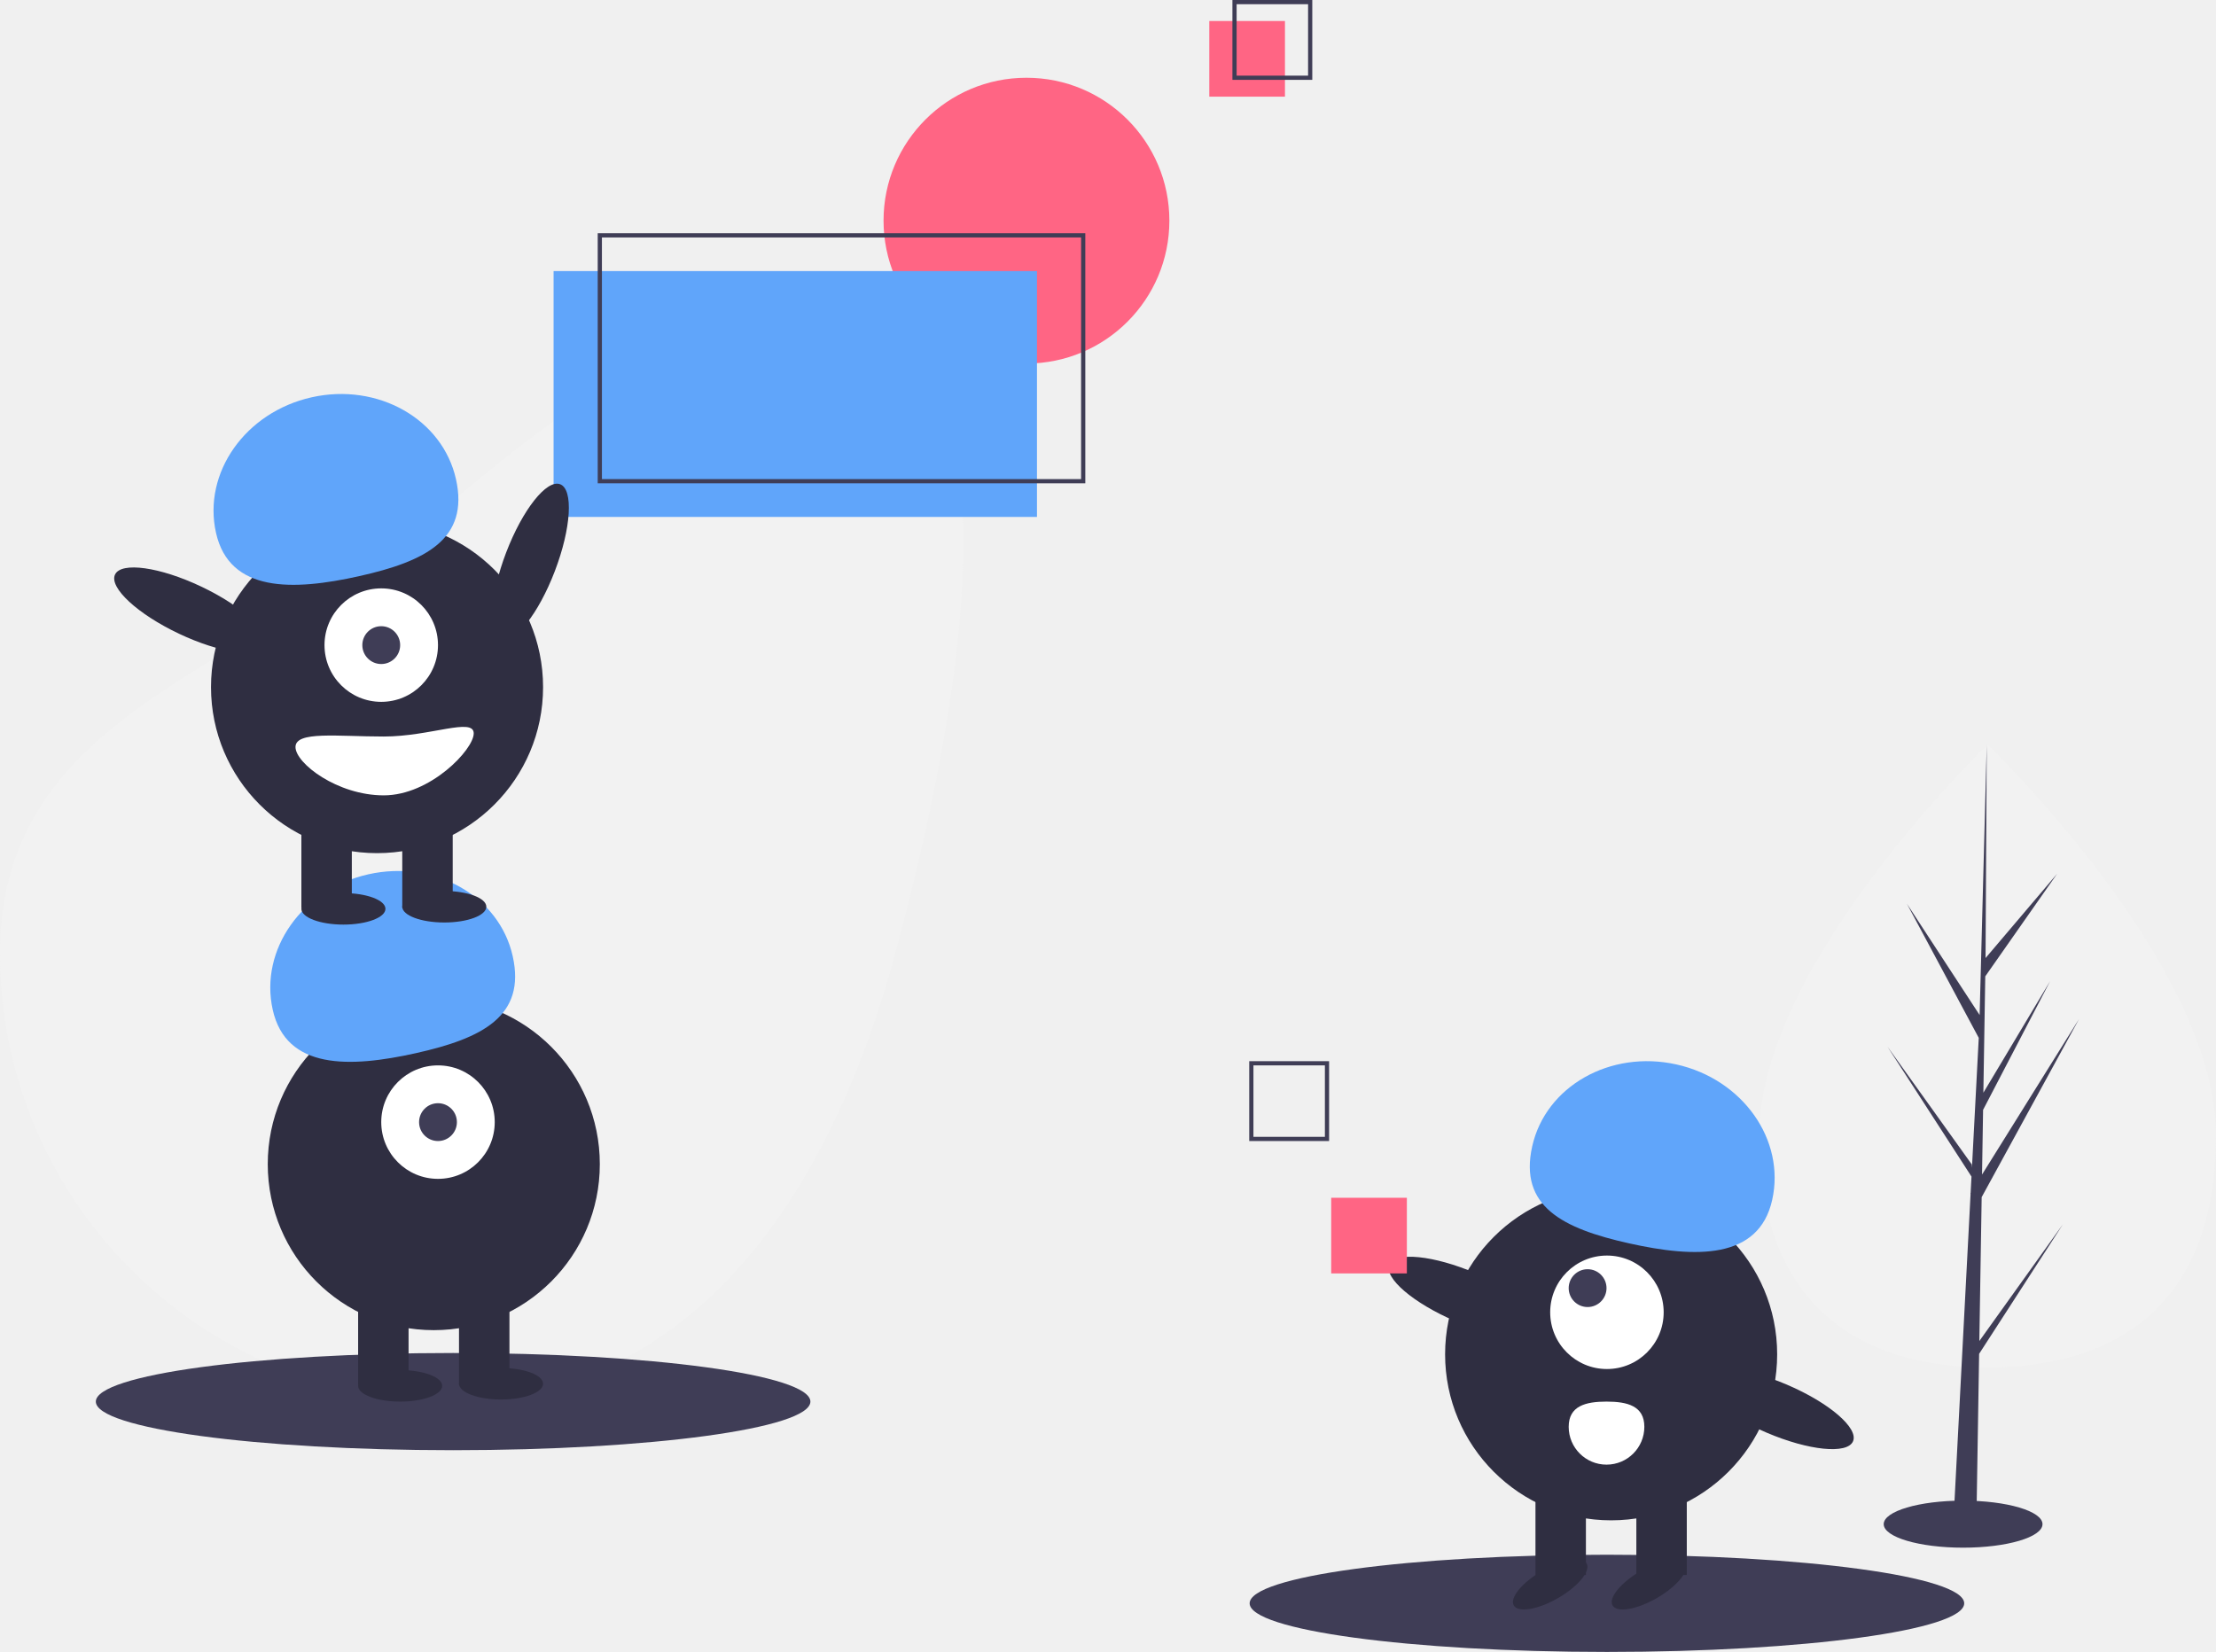
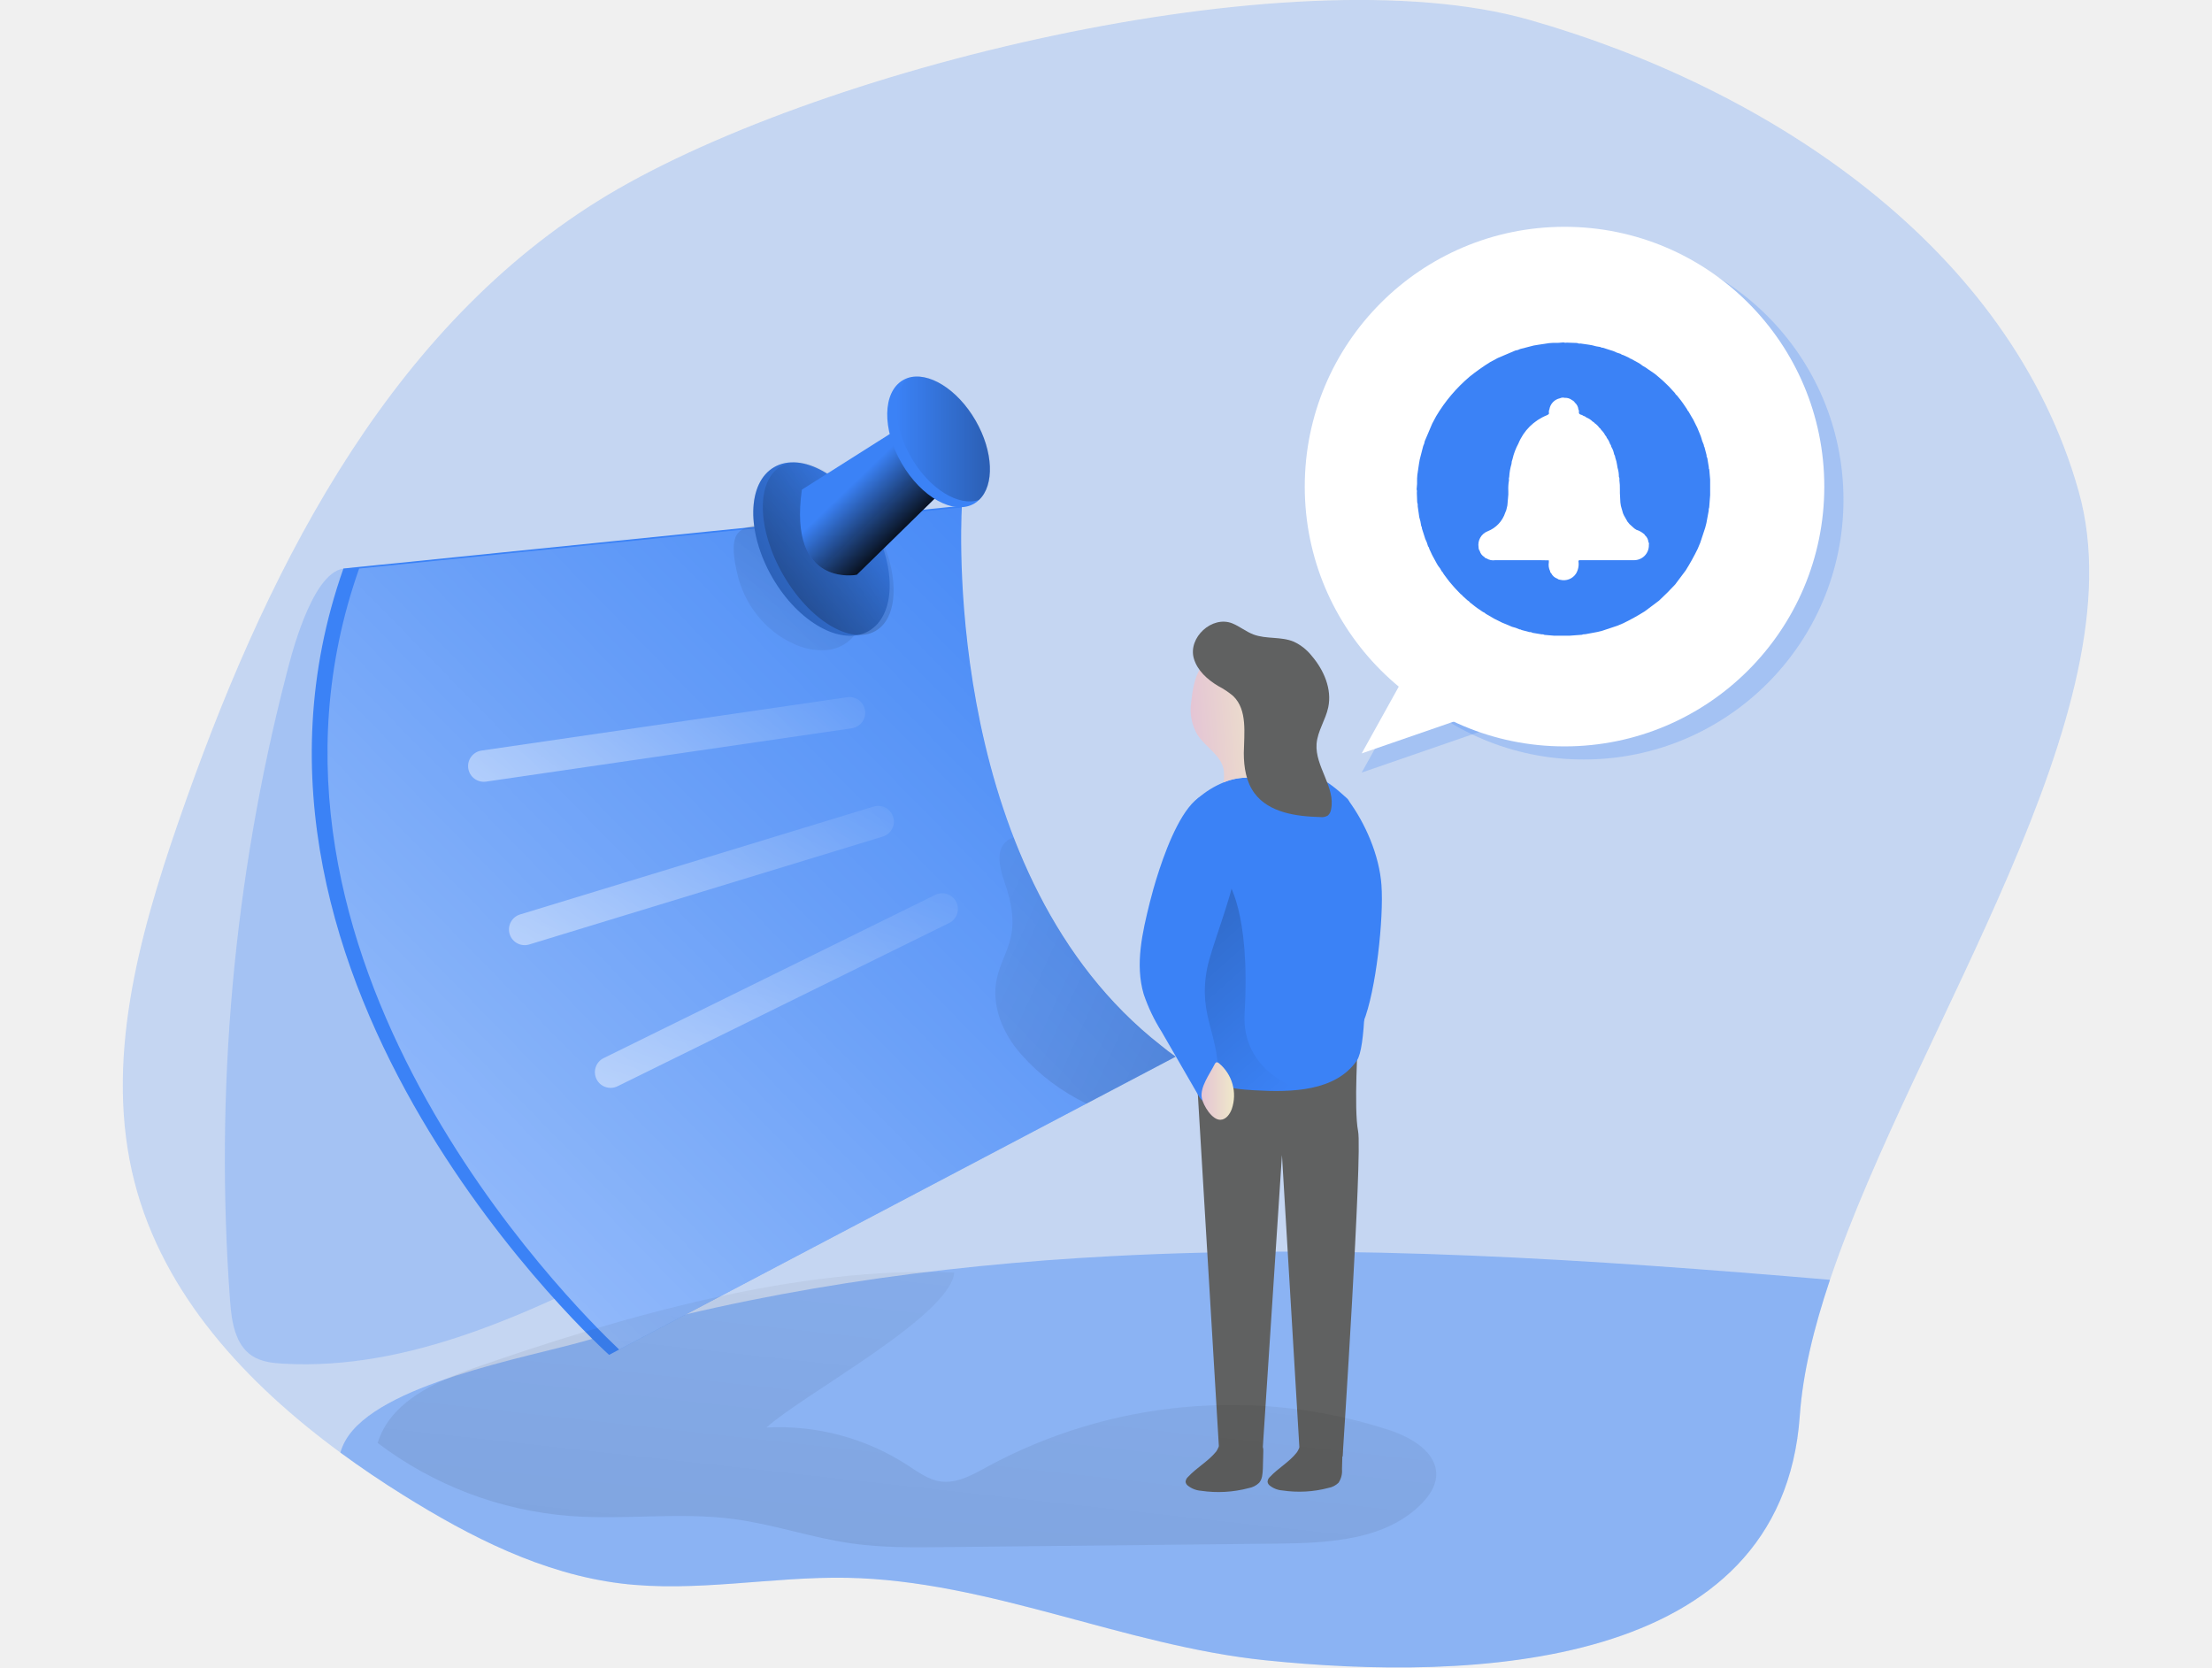
- <svg xmlns="http://www.w3.org/2000/svg" id="a9d5c6ed-9ea4-42a3-ab78-5bac3f9dde90" data-name="Layer 1" width="1054.402" height="786.127" viewBox="0 0 1054.402 786.127">
-   <path d="M498.799,510c-30.595,113.588-95.363,213-213,213s-213-95.363-213-213,123.99-136.088,213-213C466.553,140.814,593.81,157.253,498.799,510Z" transform="translate(-72.79886 -56.4364)" fill="#f2f2f2" />
-   <circle cx="488.402" cy="105" r="68" fill="#ff6584" />
-   <rect x="575.402" y="10" width="36" height="36" fill="#ff6584" />
-   <ellipse cx="215.598" cy="667" rx="170" ry="23.127" fill="#3f3d56" />
-   <rect x="263.402" y="129" width="230" height="117" fill="#60a5fa" />
-   <circle cx="206.402" cy="554" r="79" fill="#2f2e41" />
-   <rect x="170.402" y="616" width="24" height="43" fill="#2f2e41" />
-   <rect x="218.402" y="616" width="24" height="43" fill="#2f2e41" />
-   <ellipse cx="190.402" cy="659.5" rx="20" ry="7.5" fill="#2f2e41" />
-   <ellipse cx="238.402" cy="658.5" rx="20" ry="7.5" fill="#2f2e41" />
-   <circle cx="208.402" cy="534" r="27" fill="#fff" />
-   <circle cx="208.402" cy="534" r="9" fill="#3f3d56" />
-   <path d="M202.568,536.969c-6.379-28.568,14.012-57.434,45.544-64.475s62.265,10.41,68.644,38.978-14.519,39.104-46.051,46.145S208.947,565.536,202.568,536.969Z" transform="translate(-72.79886 -56.4364)" fill="#60a5fa" />
-   <circle cx="179.402" cy="327" r="79" fill="#2f2e41" />
-   <rect x="143.402" y="389" width="24" height="43" fill="#2f2e41" />
-   <rect x="191.402" y="389" width="24" height="43" fill="#2f2e41" />
-   <ellipse cx="163.402" cy="432.5" rx="20" ry="7.5" fill="#2f2e41" />
-   <ellipse cx="211.402" cy="431.5" rx="20" ry="7.5" fill="#2f2e41" />
-   <circle cx="181.402" cy="307" r="27" fill="#fff" />
-   <circle cx="181.402" cy="307" r="9" fill="#3f3d56" />
-   <path d="M175.568,309.969c-6.379-28.568,14.012-57.434,45.544-64.475s62.265,10.41,68.644,38.978-14.519,39.104-46.051,46.145S181.947,338.536,175.568,309.969Z" transform="translate(-72.79886 -56.4364)" fill="#60a5fa" />
-   <ellipse cx="325.221" cy="323.78" rx="39.5" ry="12.4" transform="translate(-166.132 455.5315) rotate(-69.08217)" fill="#2f2e41" />
-   <ellipse cx="163.221" cy="346.78" rx="12.4" ry="39.5" transform="translate(-292.8484 289.2128) rotate(-64.62574)" fill="#2f2e41" />
-   <path d="M213.397,411.936c0,7.732,19.909,23,42,23s42.805-21.768,42.805-29.5-20.713,1.5-42.805,1.5S213.397,404.204,213.397,411.936Z" transform="translate(-72.79886 -56.4364)" fill="#fff" />
-   <rect x="285.402" y="112" width="230" height="117" fill="none" stroke="#3f3d56" stroke-miterlimit="10" stroke-width="2" />
-   <rect x="587.402" y="1" width="36" height="36" fill="none" stroke="#3f3d56" stroke-miterlimit="10" stroke-width="2" />
-   <path d="M1127.201,596.733c0,81.828-48.645,110.399-108.652,110.399s-108.652-28.571-108.652-110.399,108.652-185.925,108.652-185.925S1127.201,514.906,1127.201,596.733Z" transform="translate(-72.79886 -56.4364)" fill="#f2f2f2" />
-   <polygon points="941.792 638.179 942.905 569.696 989.215 484.974 943.079 558.954 943.58 528.161 975.496 466.865 943.712 520.012 943.712 520.013 944.612 464.631 978.789 415.832 944.753 455.922 945.315 354.372 941.783 488.806 942.073 483.26 907.325 430.072 941.516 493.906 938.278 555.758 938.182 554.116 898.123 498.144 938.06 559.916 937.655 567.651 937.583 567.767 937.616 568.402 929.402 725.325 940.377 725.325 941.693 644.272 981.533 582.651 941.792 638.179" fill="#3f3d56" />
-   <ellipse cx="934.07" cy="725.322" rx="37.779" ry="11.194" fill="#3f3d56" />
-   <ellipse cx="764.598" cy="763" rx="170" ry="23.127" fill="#3f3d56" />
-   <circle cx="766.598" cy="644.5" r="79" fill="#2f2e41" />
-   <rect x="851.397" y="762.936" width="24" height="43" transform="translate(1653.994 1512.436) rotate(-180)" fill="#2f2e41" />
-   <rect x="803.397" y="762.936" width="24" height="43" transform="translate(1557.994 1512.436) rotate(-180)" fill="#2f2e41" />
-   <ellipse cx="810.397" cy="810.436" rx="20" ry="7.5" transform="translate(-369.4445 457.3398) rotate(-30)" fill="#2f2e41" />
-   <ellipse cx="857.397" cy="810.436" rx="20" ry="7.5" transform="translate(-363.1477 480.8398) rotate(-30)" fill="#2f2e41" />
-   <circle cx="764.598" cy="624.5" r="27" fill="#fff" />
-   <circle cx="755.402" cy="613" r="9" fill="#3f3d56" />
-   <path d="M916.029,627.469c6.379-28.568-14.012-57.434-45.544-64.475s-62.265,10.41-68.644,38.978,14.519,39.104,46.051,46.145S909.65,656.036,916.029,627.469Z" transform="translate(-72.79886 -56.4364)" fill="#60a5fa" />
-   <ellipse cx="770.181" cy="673.78" rx="12.4" ry="39.5" transform="translate(-225.0964 1060.279) rotate(-66.82884)" fill="#2f2e41" />
-   <ellipse cx="918.181" cy="726.78" rx="12.4" ry="39.5" transform="translate(-184.056 1228.486) rotate(-66.82884)" fill="#2f2e41" />
-   <rect x="633.402" y="570" width="36" height="36" fill="#ff6584" />
-   <rect x="595.402" y="506" width="36" height="36" fill="none" stroke="#3f3d56" stroke-miterlimit="10" stroke-width="2" />
-   <path d="M855.201,735.436a18,18,0,0,1-36,0c0-9.941,8.059-12,18-12S855.201,725.495,855.201,735.436Z" transform="translate(-72.79886 -56.4364)" fill="#fff" />
+ <svg xmlns="http://www.w3.org/2000/svg" xmlns:xlink="http://www.w3.org/1999/xlink" id="Layer_1" data-name="Layer 1" viewBox="0 0 564.02 478.2" width="406" height="306" class="illustration styles_illustrationTablet__1DWOa">
+   <defs>
+     <linearGradient id="linear-gradient" x1="294.38" y1="146.36" x2="-195.04" y2="626.44" gradientUnits="userSpaceOnUse">
+       <stop offset="0" stop-color="#fff" stop-opacity="0" />
+       <stop offset="0.23" stop-color="#fff" stop-opacity="0.23" />
+       <stop offset="0.95" stop-color="#fff" />
+     </linearGradient>
+     <linearGradient id="linear-gradient-2" x1="175.88" y1="216.89" x2="241.9" y2="113.37" gradientUnits="userSpaceOnUse">
+       <stop offset="0" stop-color="#010101" stop-opacity="0" />
+       <stop offset="0.95" stop-color="#010101" />
+     </linearGradient>
+     <linearGradient id="linear-gradient-3" x1="225.45" y1="162.47" x2="70.75" y2="252.48" gradientTransform="translate(114.93 -78.09) rotate(30)" xlink:href="#linear-gradient-2" />
+     <linearGradient id="linear-gradient-4" x1="218.69" y1="159.8" x2="89.67" y2="292.82" gradientTransform="translate(114.68 -78.77) rotate(30)" xlink:href="#linear-gradient-2" />
+     <linearGradient id="linear-gradient-5" x1="211.3" y1="157.57" x2="227.63" y2="174.57" xlink:href="#linear-gradient-2" />
+     <linearGradient id="linear-gradient-6" x1="309.36" y1="225.18" x2="333.27" y2="223.14" gradientUnits="userSpaceOnUse">
+       <stop offset="0" stop-color="#e4c5d5" />
+       <stop offset="0.42" stop-color="#e9d3cf" />
+       <stop offset="1" stop-color="#efe8ca" />
+     </linearGradient>
+     <linearGradient id="linear-gradient-7" x1="341.52" y1="325.9" x2="286.54" y2="264.08" xlink:href="#linear-gradient-2" />
+     <linearGradient id="linear-gradient-8" x1="224.79" y1="143.83" x2="251.51" y2="143.83" xlink:href="#linear-gradient-2" />
+     <linearGradient id="linear-gradient-9" x1="235.9" y1="199" x2="62.8" y2="368.81" gradientTransform="translate(-34.68 -10.61)" xlink:href="#linear-gradient" />
+     <linearGradient id="linear-gradient-10" x1="269.39" y1="255.67" x2="96.29" y2="425.48" gradientTransform="translate(-58.17 -28.28)" xlink:href="#linear-gradient" />
+     <linearGradient id="linear-gradient-11" x1="303.84" y1="317.12" x2="130.73" y2="486.92" gradientTransform="translate(-71.11 -56.72)" xlink:href="#linear-gradient" />
+     <linearGradient id="linear-gradient-12" x1="312.21" y1="330.86" x2="321.55" y2="330.86" xlink:href="#linear-gradient-6" />
+     <linearGradient id="linear-gradient-13" x1="212.19" y1="270.42" x2="430.22" y2="370.43" xlink:href="#linear-gradient-2" />
+     <linearGradient id="linear-gradient-14" x1="242.95" y1="299.2" x2="178.94" y2="875.3" xlink:href="#linear-gradient-2" />
+   </defs>
+   <path d="M492.47,385c-4.65,13.82-7.81,26.89-8.66,39-5.16,73.31-94.6,76.16-153.29,70.12-40.63-4.19-79.14-22.88-120-23.66-21.66-.39-43.37,4.26-64.86,1.63-22.45-2.77-43.16-13.32-62.34-25.29-6.15-3.83-12.22-7.92-18.12-12.25C38.07,414.61,14.44,389.18,6.17,357-2.64,322.79,7.3,286.7,18.88,253.3,42.76,184.39,77.11,114.27,139,75.62c60.42-37.72,198.71-71.47,267.2-52C475.78,43.47,544.3,89.26,563.84,159,581.39,221.58,516.81,312.88,492.47,385Z" transform="translate(-2.8 -17.94)" fill="#3B82F6" opacity="0.24" style="isolation: isolate;" />
+   <path d="M492.47,385c-4.65,13.82-7.81,26.89-8.66,39-5.16,73.31-94.6,76.16-153.29,70.12-40.63-4.19-79.14-22.88-120-23.66-21.66-.39-43.37,4.26-64.86,1.63-22.45-2.77-43.16-13.32-62.34-25.29-6.15-3.83-12.22-7.92-18.12-12.25a16.42,16.42,0,0,1,1.42-3.38c9.13-16.34,52.54-23.94,69.2-28.77,48.95-14.28,99.78-21.53,150.62-24.19C355.14,374.58,423.88,379.16,492.47,385Z" transform="translate(-2.8 -17.94)" fill="#3B82F6" opacity="0.42" style="isolation: isolate;" />
+   <path d="M49.65,211.64A555.28,555.28,0,0,0,33.57,391.1c.43,5.83,1.41,12.46,6.29,15.69,2.63,1.73,5.91,2.1,9.06,2.27,36.26,2,70.64-14.65,103.13-30.88Q122,323.24,96.36,266c-8.36-18.7,12-64.62,4.41-83.64-1.83-4.57-27.6-2.38-34.69-1.35C56.76,182.35,50.76,207.34,49.65,211.64Z" transform="translate(-2.8 -17.94)" fill="#3B82F6" opacity="0.24" style="isolation: isolate;" />
+   <path d="M304.8,321,145.16,405l-2.88,1.53S23.92,300.53,66.08,181l177.37-18a4.26,4.26,0,0,1,0,.46c-.39,7.57-4.47,106.22,57.12,154.35Q302.62,319.48,304.8,321Z" transform="translate(-2.8 -17.94)" fill="#3B82F6" />
+   <path d="M304.8,321l-25.58,13.46L145.16,405c-14-13.25-113.82-112.82-74.57-224l172.82-17.52c-.25,5.05-2.16,50.66,14.92,94.78,8.49,21.95,21.71,43.55,42.2,59.57Q302.62,319.48,304.8,321Z" transform="translate(-2.8 -17.94)" fill="url(#linear-gradient)" />
+   <path d="M195,202.49a18.84,18.84,0,0,0,9.82,1.88,11.28,11.28,0,0,0,8.39-5,4.75,4.75,0,0,0,.8-3.08,6,6,0,0,0-.68-1.81c-4-7.77-9.81-14.41-15.87-20.69a18.63,18.63,0,0,0-5.62-4.43c-3.16-1.37-10.27-1.48-12.68,1.56-2.09,2.65-.79,8.64-.1,11.58C181,191.05,186.89,198.81,195,202.49Z" transform="translate(-2.8 -17.94)" opacity="0.26" fill="url(#linear-gradient-2)" />
+   <ellipse cx="203.19" cy="175.42" rx="16.28" ry="27.13" transform="translate(-63.28 107.15) rotate(-30)" fill="#3B82F6" />
+   <ellipse cx="203.19" cy="175.42" rx="16.28" ry="27.13" transform="translate(-63.28 107.15) rotate(-30)" fill="url(#linear-gradient-3)" />
+   <ellipse cx="204.32" cy="174.61" rx="14.89" ry="27.13" transform="matrix(0.87, -0.5, 0.5, 0.87, -62.73, 107.61)" fill="url(#linear-gradient-4)" />
+   <path d="M197.58,158.37l28.1-17.78,13.19,17.2-25.52,25S193.56,186.75,197.58,158.37Z" transform="translate(-2.8 -17.94)" fill="#3B82F6" />
+   <path d="M197.58,158.37l28.1-17.78,13.19,17.2-25.52,25S193.56,186.75,197.58,158.37Z" transform="translate(-2.8 -17.94)" fill="url(#linear-gradient-5)" />
+   <path d="M248.39,161.32a6.65,6.65,0,0,1-1.39,1.06c-5.86,3.38-15.17-1.81-20.82-11.58s-5.47-20.42.39-23.83a6.29,6.29,0,0,1,1.32-.61c5.86-2,14.28,3.13,19.5,12.19C252.54,147.46,252.86,157.13,248.39,161.32Z" transform="translate(-2.8 -17.94)" fill="#3B82F6" />
+   <path d="M363.82,271.77c.69,9.56-1.57,30.38-5.17,39.27-2.28,5.6-5.4,7.73-7.67,13.33-1.83-18.41-.7-45.08,2-63.38.65-4.41.16-9.56,1.19-13.73C359.22,254,363.21,263.3,363.82,271.77Z" transform="translate(-2.8 -17.94)" fill="#3B82F6" />
+   <path d="M310.45,320.05l6.79,113.62,12.39,1.82,5.65-86.27,5.13,86.07,12.27.39s5.71-86.93,4.44-93.3,0-26.67,0-26.67Z" transform="translate(-2.8 -17.94)" fill="#606161" />
+   <path d="M356.8,322.06c-6.11,8.91-18.68,9.2-29.34,8.59-3.66-.21-7.5-.46-10.73-2.31-8.1-4.68-9.09-9.87-8.24-19.32-3-28.31-1.46-58.51,2.63-62.06a26,26,0,0,1,7.42-4.62,17.22,17.22,0,0,1,7.25-1.35,26.07,26.07,0,0,0,3.73-.17c5.33-.54,10.83-2.1,15.63-.15,3.34,1.35,6.14,3.84,8.84,6.29C358.26,250.76,361.6,315.06,356.8,322.06Z" transform="translate(-2.8 -17.94)" fill="#3B82F6" />
+   <path d="M329.52,240.82a26.07,26.07,0,0,1-3.73.17,17.22,17.22,0,0,0-7.25,1.35,13.16,13.16,0,0,0,0-3.76c-.78-4.05-5.11-6.32-7.42-9.77a14.2,14.2,0,0,1-1.88-9.52c.74-6.71,2.41-14.49,10.94-12.36,6.89,1.7,11.86,8.38,13,15.42C334.14,228.67,332.43,235.1,329.52,240.82Z" transform="translate(-2.8 -17.94)" fill="url(#linear-gradient-6)" />
+   <path d="M310,206.78c1,3.47,3.89,6.06,7,7.92a22.86,22.86,0,0,1,4.34,2.91c4.08,4,3.08,10.62,3,16.33,0,4.05.66,8.28,3.08,11.53,4.15,5.55,11.94,6.63,18.86,6.81a3.35,3.35,0,0,0,2.15-.43,2.84,2.84,0,0,0,.93-1.74c1.36-6.37-4.63-12.33-4.15-18.83.28-3.67,2.6-6.88,3.35-10.49,1.1-5.23-1.26-10.67-4.73-14.73a14.19,14.19,0,0,0-5.18-4.09c-3.62-1.52-7.88-.67-11.55-2.06-2.14-.81-3.94-2.32-6.05-3.18C315.23,194.39,308.29,200.82,310,206.78Z" transform="translate(-2.8 -17.94)" fill="#606161" />
+   <path d="M319.56,270.53s-5.78,12.3-15.26,19.5c0,0,.94,36.39,15.94,39.39,0,0,7.07,3.12,19.82.87,0,0-16.5-5-15.5-21.75C326.31,279.2,319.56,270.53,319.56,270.53Z" transform="translate(-2.8 -17.94)" opacity="0.26" fill="url(#linear-gradient-7)" />
+   <path d="M308.34,441.53a2,2,0,0,0-.7,1.44,1.7,1.7,0,0,0,.57,1,6.87,6.87,0,0,0,3.86,1.53,33.84,33.84,0,0,0,13.66-.76,5.76,5.76,0,0,0,3-1.52c.94-1.08,1-2.64,1.07-4.07l.13-4.94a2.69,2.69,0,0,0-.13-1.13c-.37-.9-1.53-1.13-2.5-1.2a66.11,66.11,0,0,0-7-.13c-.83,0-1.9-.12-2.56.41s-.89,1.55-1.33,2.1C314.08,437.11,310.79,438.87,308.34,441.53Z" transform="translate(-2.8 -17.94)" fill="#606161" />
+   <path d="M331.82,441.55a1.92,1.92,0,0,0-.67,1.39,1.6,1.6,0,0,0,.55,1,6.55,6.55,0,0,0,3.72,1.47,32.7,32.7,0,0,0,13.21-.73,5.54,5.54,0,0,0,2.87-1.47,6.07,6.07,0,0,0,1-3.92l.13-4.78a2.5,2.5,0,0,0-.13-1.09c-.36-.88-1.48-1.09-2.42-1.16a61.69,61.69,0,0,0-6.8-.13c-.8,0-1.83-.11-2.47.4s-.86,1.49-1.29,2C337.37,437.28,334.18,439,331.82,441.55Z" transform="translate(-2.8 -17.94)" fill="#606161" />
+   <path d="M297.39,276.69c-2.15,8.66-4.29,17.82-1.77,26.38a50.44,50.44,0,0,0,5.14,10.77l10.62,18.39a3.9,3.9,0,0,0,1.08,1.36,2.72,2.72,0,0,0,3.57-1,7.5,7.5,0,0,0,.94-3.95c.66-14.27-5.83-18.81-3.17-32.85,1-5.47,7.1-20.73,7.68-26.27s2.5-16.33-1-20.65C308.86,234.57,299.12,269.73,297.39,276.69Z" transform="translate(-2.8 -17.94)" fill="#3B82F6" />
+   <g opacity="0.26">
+     <path d="M248.39,161.32c-5.87,2-14.25-3.16-19.47-12.19s-5.47-18.54-1-22.77c5.86-2,14.28,3.13,19.5,12.19C252.54,147.46,252.86,157.13,248.39,161.32Z" transform="translate(-2.8 -17.94)" fill="url(#linear-gradient-8)" />
+   </g>
+   <rect x="101.27" y="225.52" width="115.02" height="9" rx="4.5" transform="translate(-34.33 7.38) rotate(-8.3)" fill="url(#linear-gradient-9)" />
+   <rect x="111.27" y="264.53" width="115.02" height="9" rx="4.5" transform="translate(-73.99 43.05) rotate(-16.97)" fill="url(#linear-gradient-10)" />
+   <rect x="132.77" y="297.53" width="115.02" height="9" rx="4.5" transform="translate(-116.64 97.16) rotate(-26.21)" fill="url(#linear-gradient-11)" />
+   <path d="M317.67,339.1c1.57-.07,2.66-1.59,3.21-3.06a12,12,0,0,0-3.7-13.18,1,1,0,0,0-.55-.26c-.34,0-.55.35-.7.65-1.34,2.7-4.26,6.51-3.63,9.65C312.72,335,315.23,339.21,317.67,339.1Z" transform="translate(-2.8 -17.94)" fill="url(#linear-gradient-12)" />
+   <path d="M304.8,321l-25.58,13.46a59.2,59.2,0,0,1-18.69-14.07c-5.32-5.93-8.77-14.13-7-21.95.89-4.05,3.13-7.74,4-11.79,1.07-5,.08-10.16-1.59-15-1.46-4.23-3.09-9.73.42-12.5a4.49,4.49,0,0,1,2-1c8.49,21.95,21.71,43.55,42.2,59.57Q302.62,319.48,304.8,321Z" transform="translate(-2.8 -17.94)" opacity="0.26" fill="url(#linear-gradient-13)" />
+   <polygon points="370.35 194.57 355.35 221.58 392.02 208.91 370.35 194.57" fill="#3B82F6" opacity="0.24" style="isolation: isolate;" />
+   <circle cx="419.03" cy="143.32" r="74.51" fill="#3B82F6" opacity="0.24" style="isolation: isolate;" />
+   <circle cx="413.53" cy="139.56" r="74.51" fill="#fff" />
+   <path d="M455.48,143.26a12.89,12.89,0,0,0,.82,2.33.73.73,0,0,0,.17.58l.61,2.32a1.07,1.07,0,0,0,.2.78l.44,2.7a.74.74,0,0,0,.13.61l.25,2.89,0,.8,0,2.89v.8l-.27,3.48a2.19,2.19,0,0,0-.15,1l-.65,3.5-.35,1.36-1.41,4.27-.73,1.75a69.07,69.07,0,0,1-3.43,6.19l-3.06,4.08q-2.22,2.4-4.62,4.62l-4.08,3.06a64.42,64.42,0,0,1-6.19,3.43l-1.75.73-4.27,1.42-1.37.34-3.49.65a2.2,2.2,0,0,0-1,.16l-3.48.26-.8,0-2.9,0-.79,0-2.71-.23a1.15,1.15,0,0,0-.79-.15l-2.7-.45a1.07,1.07,0,0,0-.78-.19l-2.32-.61a.82.82,0,0,0-.58-.18,10.21,10.21,0,0,0-2.16-.74l-.78-.34-2.12-.88-.59-.3-1.7-.84-.83-.5-1.49-.86a2,2,0,0,0-.84-.54l-1.47-1c-.28-.2-.56-.4-.83-.61l-1.4-1.1a2,2,0,0,0-.74-.64l-1.42-1.29a.83.83,0,0,0-.48-.44l-1.45-1.51-.55-.61-1.16-1.35-.6-.77-1.16-1.56a2.21,2.21,0,0,0-.57-.81,6.58,6.58,0,0,0-1-1.52l-.36-.59-1.13-2.08-.24-.44-.81-1.74a1.33,1.33,0,0,0-.37-.78,10.25,10.25,0,0,0-.81-2.14l-.25-.8-.68-2.12a1.18,1.18,0,0,0-.22-.77,13.61,13.61,0,0,0-.56-2.53l-.11-.8-.33-2.3a2.45,2.45,0,0,0-.15-1.17l-.1-2.71a1.86,1.86,0,0,0-.06-1,19.92,19.92,0,0,0,.13-3.09l.07-1c.15-1,.31-2.08.46-3.13.08-.44.15-.88.23-1.33l1-3.88a4,4,0,0,0,.43-1.35c.72-1.69,1.43-3.38,2.15-5.06l1.14-2.14a45.21,45.21,0,0,1,9.61-11.34,61.37,61.37,0,0,1,5.92-4.19l2.13-1.14,5.06-2.15a3.61,3.61,0,0,0,1.36-.43l3.88-1,1.33-.22,3.13-.47,1-.07a20,20,0,0,0,3.09-.13,1.85,1.85,0,0,0,1,.06l2.9.1a1.66,1.66,0,0,0,1,.15l2.3.33,1,.17a13.58,13.58,0,0,0,2.36.5,1.16,1.16,0,0,0,.77.22l2.11.68.81.25a11,11,0,0,0,2.13.81,1.45,1.45,0,0,0,.79.37l1.73.8c.1.18.28.2.45.25l2.08,1.13.59.36a7.17,7.17,0,0,0,1.52,1l.81.57L442,125l.77.6,1.35,1.16.61.55,1.51,1.45.44.48,1.3,1.42a1.88,1.88,0,0,0,.63.74l1.11,1.4.6.82,1.12,1.65a1.43,1.43,0,0,0,.44.67l.86,1.49.5.83.84,1.7.31.6.87,2.12Zm-43.45-8a1.75,1.75,0,0,0-.16,1.17c0,.42-.38.43-.61.61a14.72,14.72,0,0,0-8.17,8.13,17.08,17.08,0,0,0-1.68,4.45,3.72,3.72,0,0,0-.29,1.36,16,16,0,0,0-.65,3.7,1.92,1.92,0,0,0-.07,1,13.43,13.43,0,0,0-.19,3.1v1l-.27,3.11-.32,1.36c-.1.23-.2.47-.29.71a8.6,8.6,0,0,1-5.08,5.36,4.19,4.19,0,0,0-2.57,4.61,1.6,1.6,0,0,0,.32,1,2.94,2.94,0,0,0,1.36,1.78.8.8,0,0,0,.59.38,3.57,3.57,0,0,0,2.53.51h12.45l2.9.05,0,.57a4.14,4.14,0,0,0,.36,2.52.79.79,0,0,0,.31.6,3.14,3.14,0,0,0,1.81,1.58,1.26,1.26,0,0,0,.79.31,4.2,4.2,0,0,0,4.53-1.78,5.34,5.34,0,0,0,.68-3.62l.23-.23h15.55a4.23,4.23,0,0,0,4.43-4.43,1,1,0,0,0-.13-.8,2.9,2.9,0,0,0-1-1.93A.78.78,0,0,0,439,171a5.81,5.81,0,0,0-2.06-1.11l-.59-.39L435,168.29l-.61-.74-1-1.76-.28-.62-.61-2.13-.15-1-.14-2.69,0-1a16.36,16.36,0,0,0-.15-2.71,1.64,1.64,0,0,0-.14-1,8.11,8.11,0,0,0-.38-2.54l-.13-.79a10.08,10.08,0,0,0-.52-2.1,2,2,0,0,0-.34-1,6.25,6.25,0,0,0-.8-2.13,1.37,1.37,0,0,0-.36-.81,5.57,5.57,0,0,0-.93-1.75,1.45,1.45,0,0,0-.46-.73,5.61,5.61,0,0,0-1.16-1.57,1.48,1.48,0,0,0-.56-.63,5,5,0,0,0-1.36-1.32.86.86,0,0,0-.53-.42,5,5,0,0,0-1.75-1.16,2.29,2.29,0,0,0-1-.53c-.35-.39-1.21-.16-1.2-1a.94.94,0,0,0-.13-.78,2.87,2.87,0,0,0-1-1.95,1.76,1.76,0,0,0-.81-.72,3.08,3.08,0,0,0-2.12-.67,2,2,0,0,0-1.37.13A3.86,3.86,0,0,0,412,135.28Z" transform="translate(-2.8 -17.94)" fill="#3B82F6" />
+   <polygon points="370.35 189.07 355.35 216.08 392.02 203.41 370.35 189.07" fill="#fff" />
+   <path d="M187.42,427.36a67.81,67.81,0,0,1,40.51,10.83c2.94,1.91,5.87,4.11,9.33,4.63,4.77.71,9.32-1.91,13.54-4.23A146.81,146.81,0,0,1,366,428.07c6.5,2.14,14,6.52,13.51,13.34-.22,2.88-1.94,5.44-3.93,7.53-10.22,10.71-26.74,11.57-41.54,11.72l-96,1c-8.74.09-17.52.18-26.17-1.05-11.42-1.62-22.43-5.51-33.86-7-15.51-2.06-31.29.3-46.89-.87A104.72,104.72,0,0,1,75.9,431.79c3.56-11.71,16.38-17.58,27.95-21.6,42-14.62,92.55-29.25,137.44-27.27C240,395.48,198.05,417.75,187.42,427.36Z" transform="translate(-2.8 -17.94)" opacity="0.26" fill="url(#linear-gradient-14)" />
</svg>
